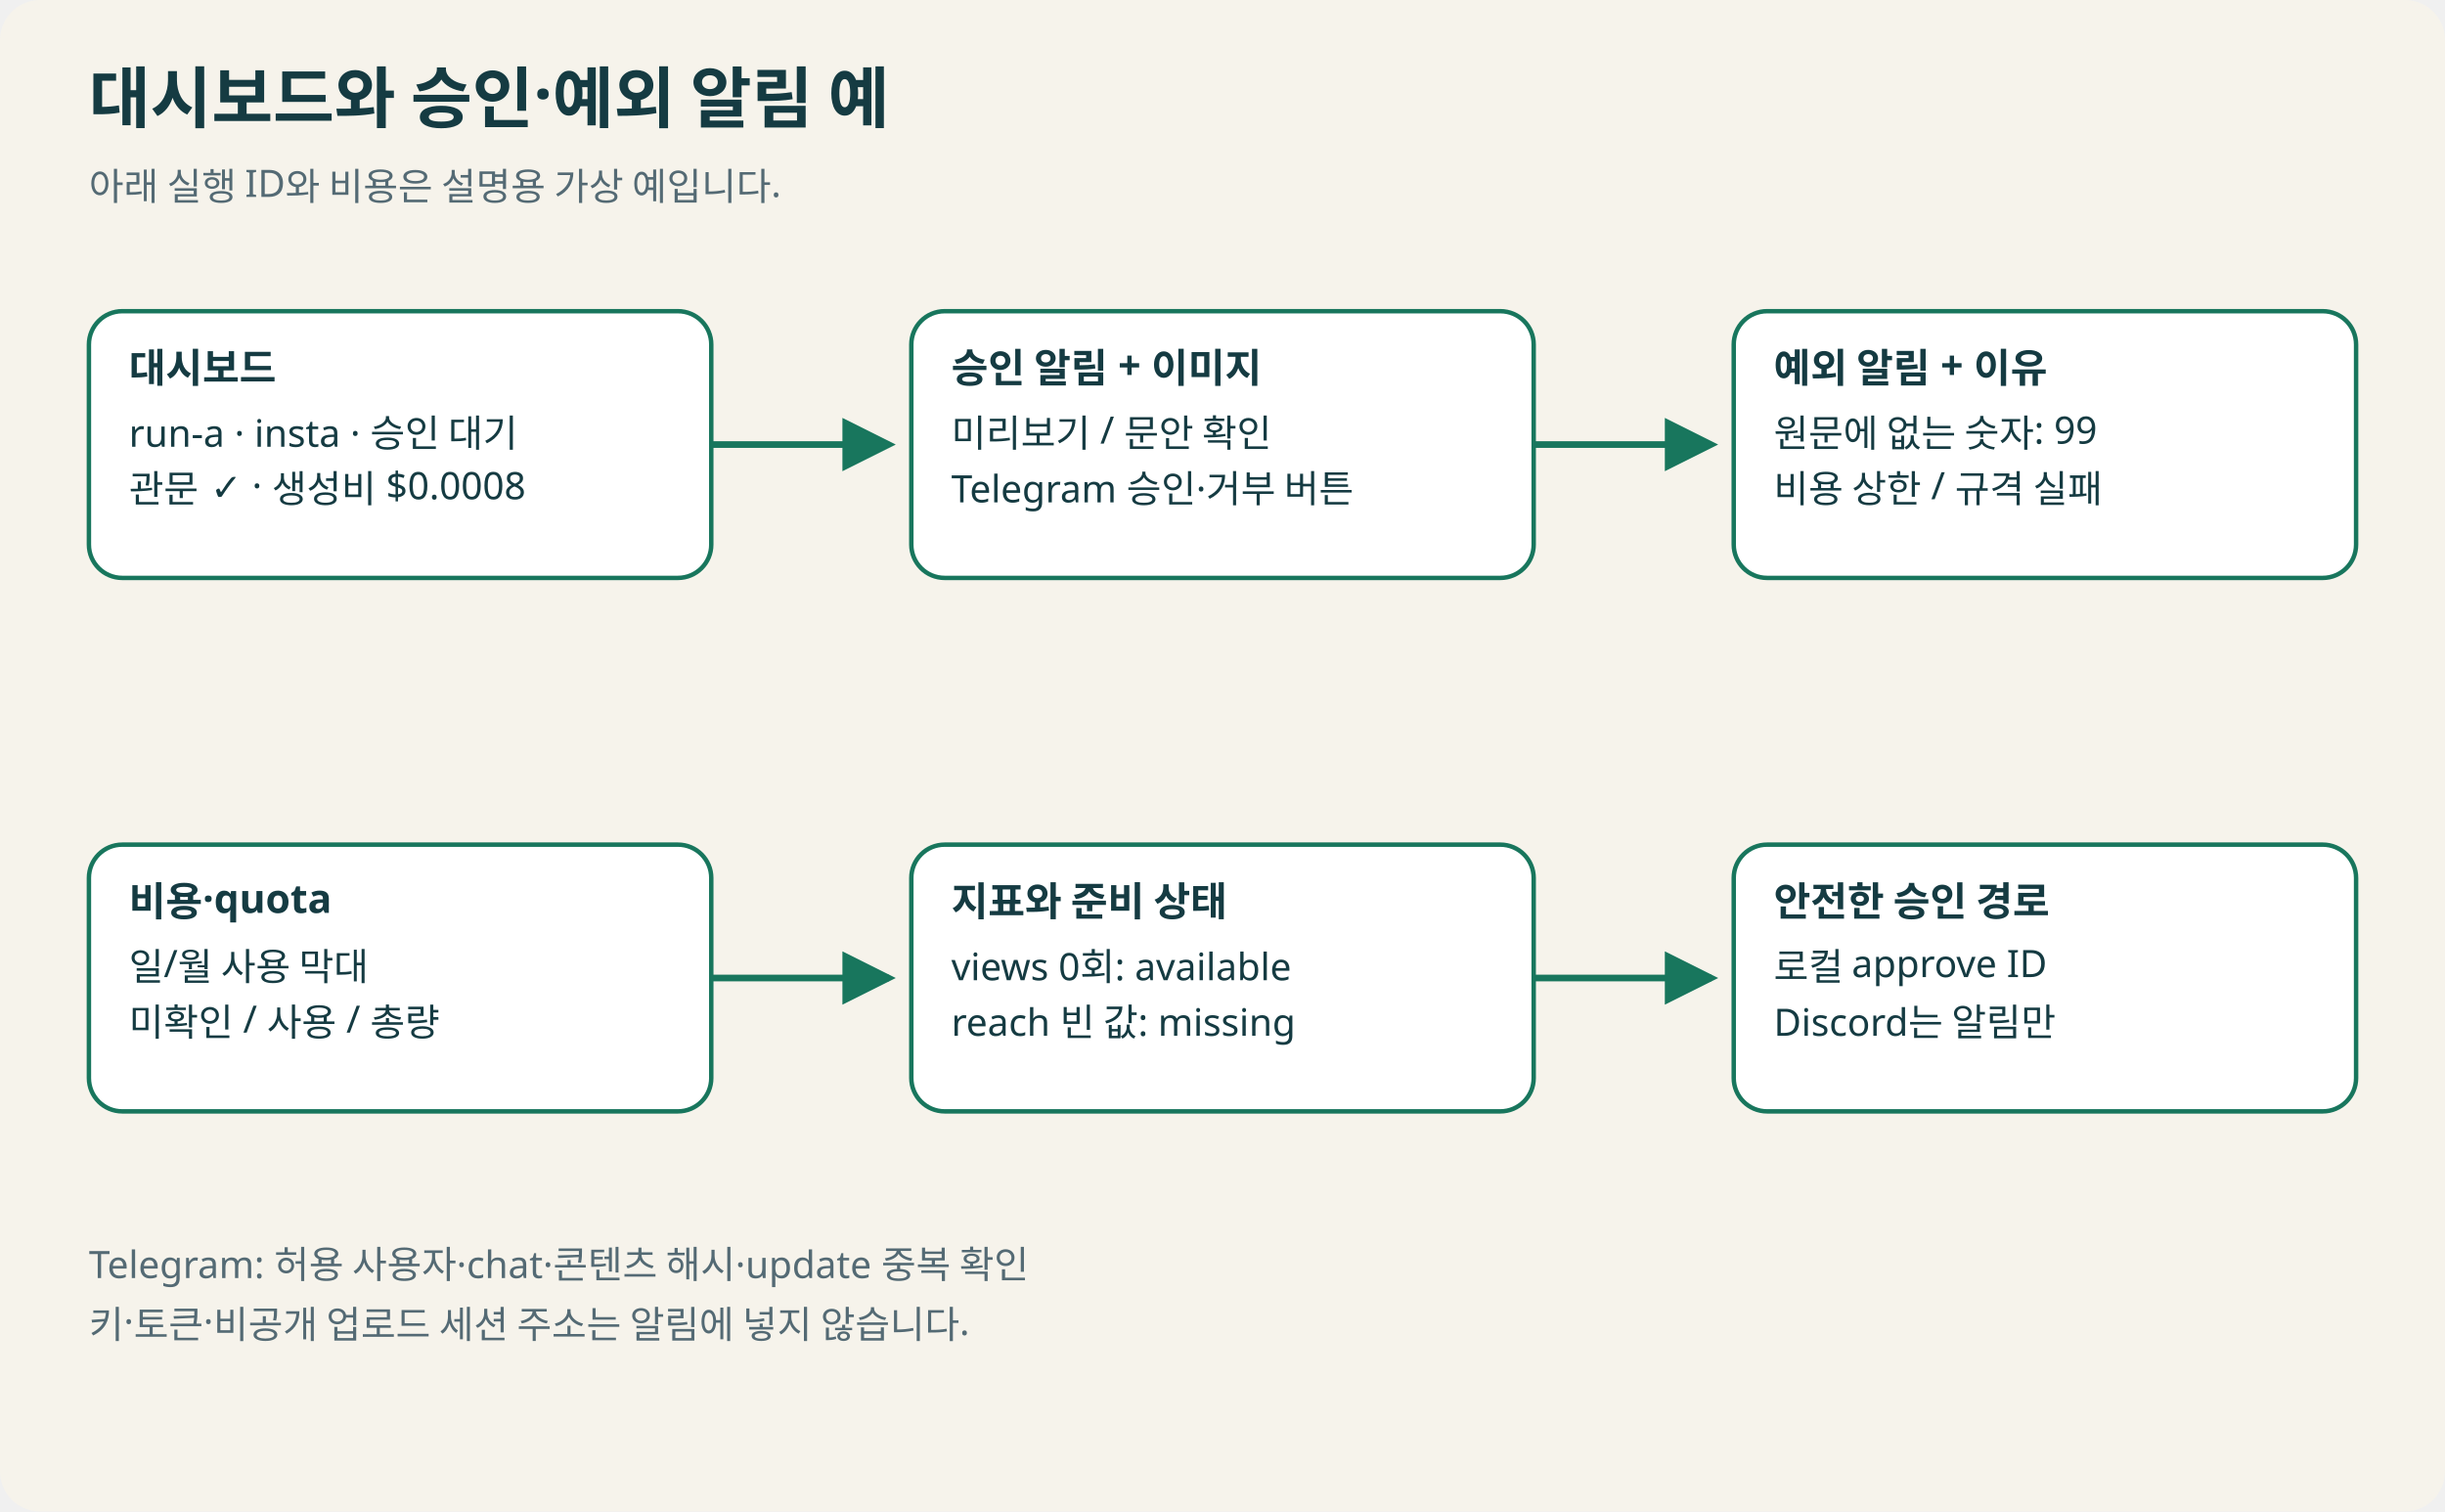
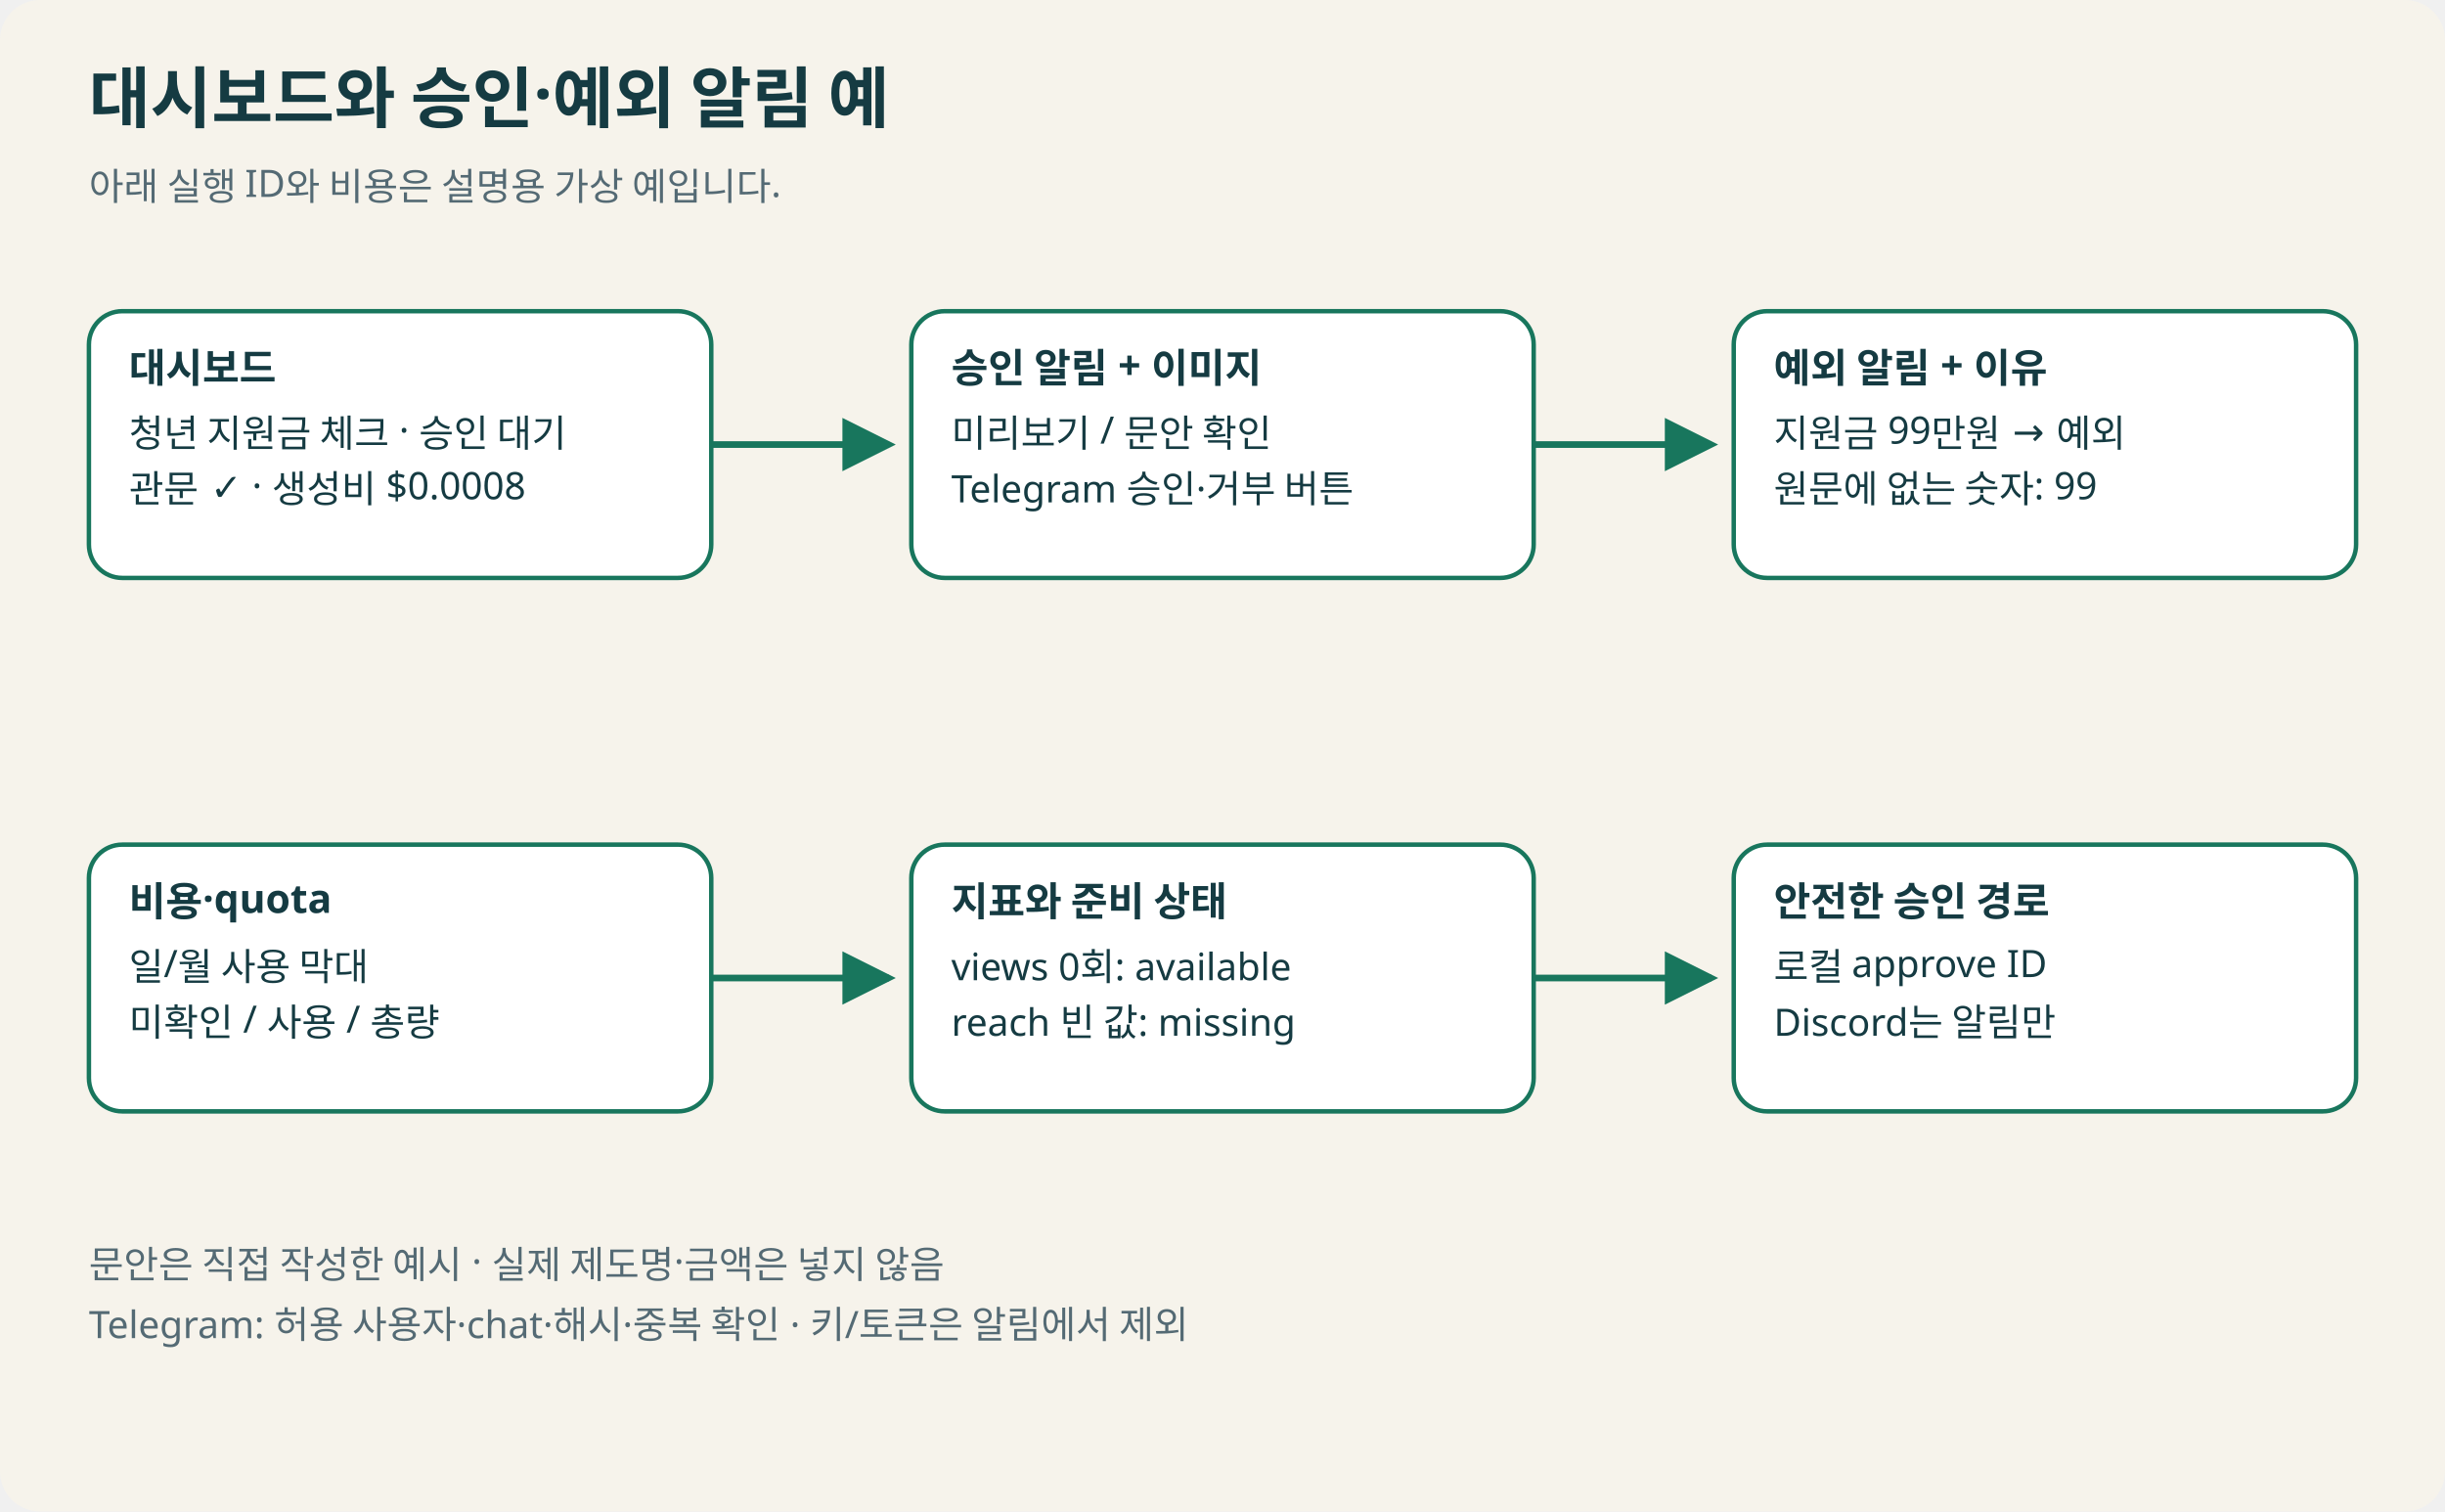
<svg xmlns="http://www.w3.org/2000/svg" xmlns:xlink="http://www.w3.org/1999/xlink" viewBox="0 0 1100 680" role="img" aria-labelledby="title desc">
  <defs>
    <marker id="arrow" markerWidth="8" markerHeight="8" refX="7" refY="4" orient="auto">
      <path d="M0 0L8 4L0 8" fill="#18765d" />
    </marker>
  </defs>
  <rect width="1100" height="680" rx="18" fill="#f6f3eb" />
  <g font-family="system-ui,sans-serif" fill="#153b42">
    <text x="40" y="55" font-size="30" font-weight="700">대시보드와 승인·예외 알림 예</text>
    <text x="40" y="90" font-size="17" fill="#546a74">아래 실행 ID와 비용은 설명용 가상 예입니다.</text>
    <path d="M320 200 L400 200" fill="none" stroke="#18765d" stroke-width="3" marker-end="url(#arrow)" />
    <text x="364.0" y="192.0" font-size="15" fill="#546a74" />
    <path d="M690 200 L770 200" fill="none" stroke="#18765d" stroke-width="3" marker-end="url(#arrow)" />
    <text x="734.0" y="192.0" font-size="15" fill="#546a74" />
    <path d="M320 440 L400 440" fill="none" stroke="#18765d" stroke-width="3" marker-end="url(#arrow)" />
    <text x="364.0" y="432.0" font-size="15" fill="#546a74" />
    <path d="M690 440 L770 440" fill="none" stroke="#18765d" stroke-width="3" marker-end="url(#arrow)" />
    <text x="734.0" y="432.0" font-size="15" fill="#546a74" />
    <a xlink:href="../../README.md">
      <rect x="40" y="140" width="280" height="120" rx="15" fill="#ffffff" stroke="#18765d" stroke-width="2" />
      <text x="58" y="172" font-size="18" font-weight="700">대시보드</text>
-       <text x="58" y="201" font-size="17">run-a · insta · 승인 대기</text>
+       <text x="58" y="201" font-size="17">청년 지원금 체크 · 승인 대기</text>
      <text x="58" y="226" font-size="17">관문 ✓ · 생성비 $0.0008</text>
    </a>
    <a xlink:href="../../README.md">
      <rect x="410" y="140" width="280" height="120" rx="15" fill="#ffffff" stroke="#18765d" stroke-width="2" />
      <text x="428" y="172" font-size="18" font-weight="700">승인 알림 + 이미지</text>
      <text x="428" y="201" font-size="17">미리보기 / 문안 확인</text>
      <text x="428" y="226" font-size="17">Telegram 승인·거부 버튼</text>
    </a>
    <a xlink:href="../../README.md">
      <rect x="780" y="140" width="280" height="120" rx="15" fill="#ffffff" stroke="#18765d" stroke-width="2" />
      <text x="798" y="172" font-size="18" font-weight="700">예외 알림 + 이유</text>
-       <text x="798" y="201" font-size="17">원문에 없는 숫자: 99</text>
-       <text x="798" y="226" font-size="17">비용 상한 / 규격 실패</text>
+       <text x="798" y="201" font-size="17">지원금 99만원 → 예외</text>
+       <text x="798" y="226" font-size="17">원문에 없는 숫자: 99</text>
    </a>
    <a xlink:href="../../README.md">
      <rect x="40" y="380" width="280" height="120" rx="15" fill="#ffffff" stroke="#18765d" stroke-width="2" />
      <text x="58" y="412" font-size="18" font-weight="700">비용·quota</text>
      <text x="58" y="441" font-size="17">일/월 사용 막대</text>
      <text x="58" y="466" font-size="17">미확인 / 사용 / 총량</text>
    </a>
    <a xlink:href="../../README.md">
      <rect x="410" y="380" width="280" height="120" rx="15" fill="#ffffff" stroke="#18765d" stroke-width="2" />
      <text x="428" y="412" font-size="18" font-weight="700">지표와 준비 상태</text>
      <text x="428" y="441" font-size="17">views 0회: available</text>
      <text x="428" y="466" font-size="17">reach 빈 값: missing</text>
    </a>
    <a xlink:href="../../README.md">
      <rect x="780" y="380" width="280" height="120" rx="15" fill="#ffffff" stroke="#18765d" stroke-width="2" />
      <text x="798" y="412" font-size="18" font-weight="700">안전한 승인 경로</text>
      <text x="798" y="441" font-size="17">로컬 approve ID</text>
      <text x="798" y="466" font-size="17">Discord는 알림만</text>
    </a>
-     <text x="40" y="575" font-size="17" fill="#546a74">Telegram: 허용 사용자·chat·콘텐츠 해시·update 중복 확인</text>
-     <text x="40" y="602" font-size="17" fill="#546a74">키·토큰·비공개 업로드 세션 주소는 알림에 넣지 않습니다.</text>
+     <text x="40" y="575" font-size="17" fill="#546a74">문안은 직접 작성한 예시 · 실제 제도명·금액은 넣지 않음</text>
+     <text x="40" y="602" font-size="17" fill="#546a74">Telegram: 허용 사용자·chat·해시·중복 확인 · 키/토큰은 알림에서 제외</text>
  </g>
</svg>
